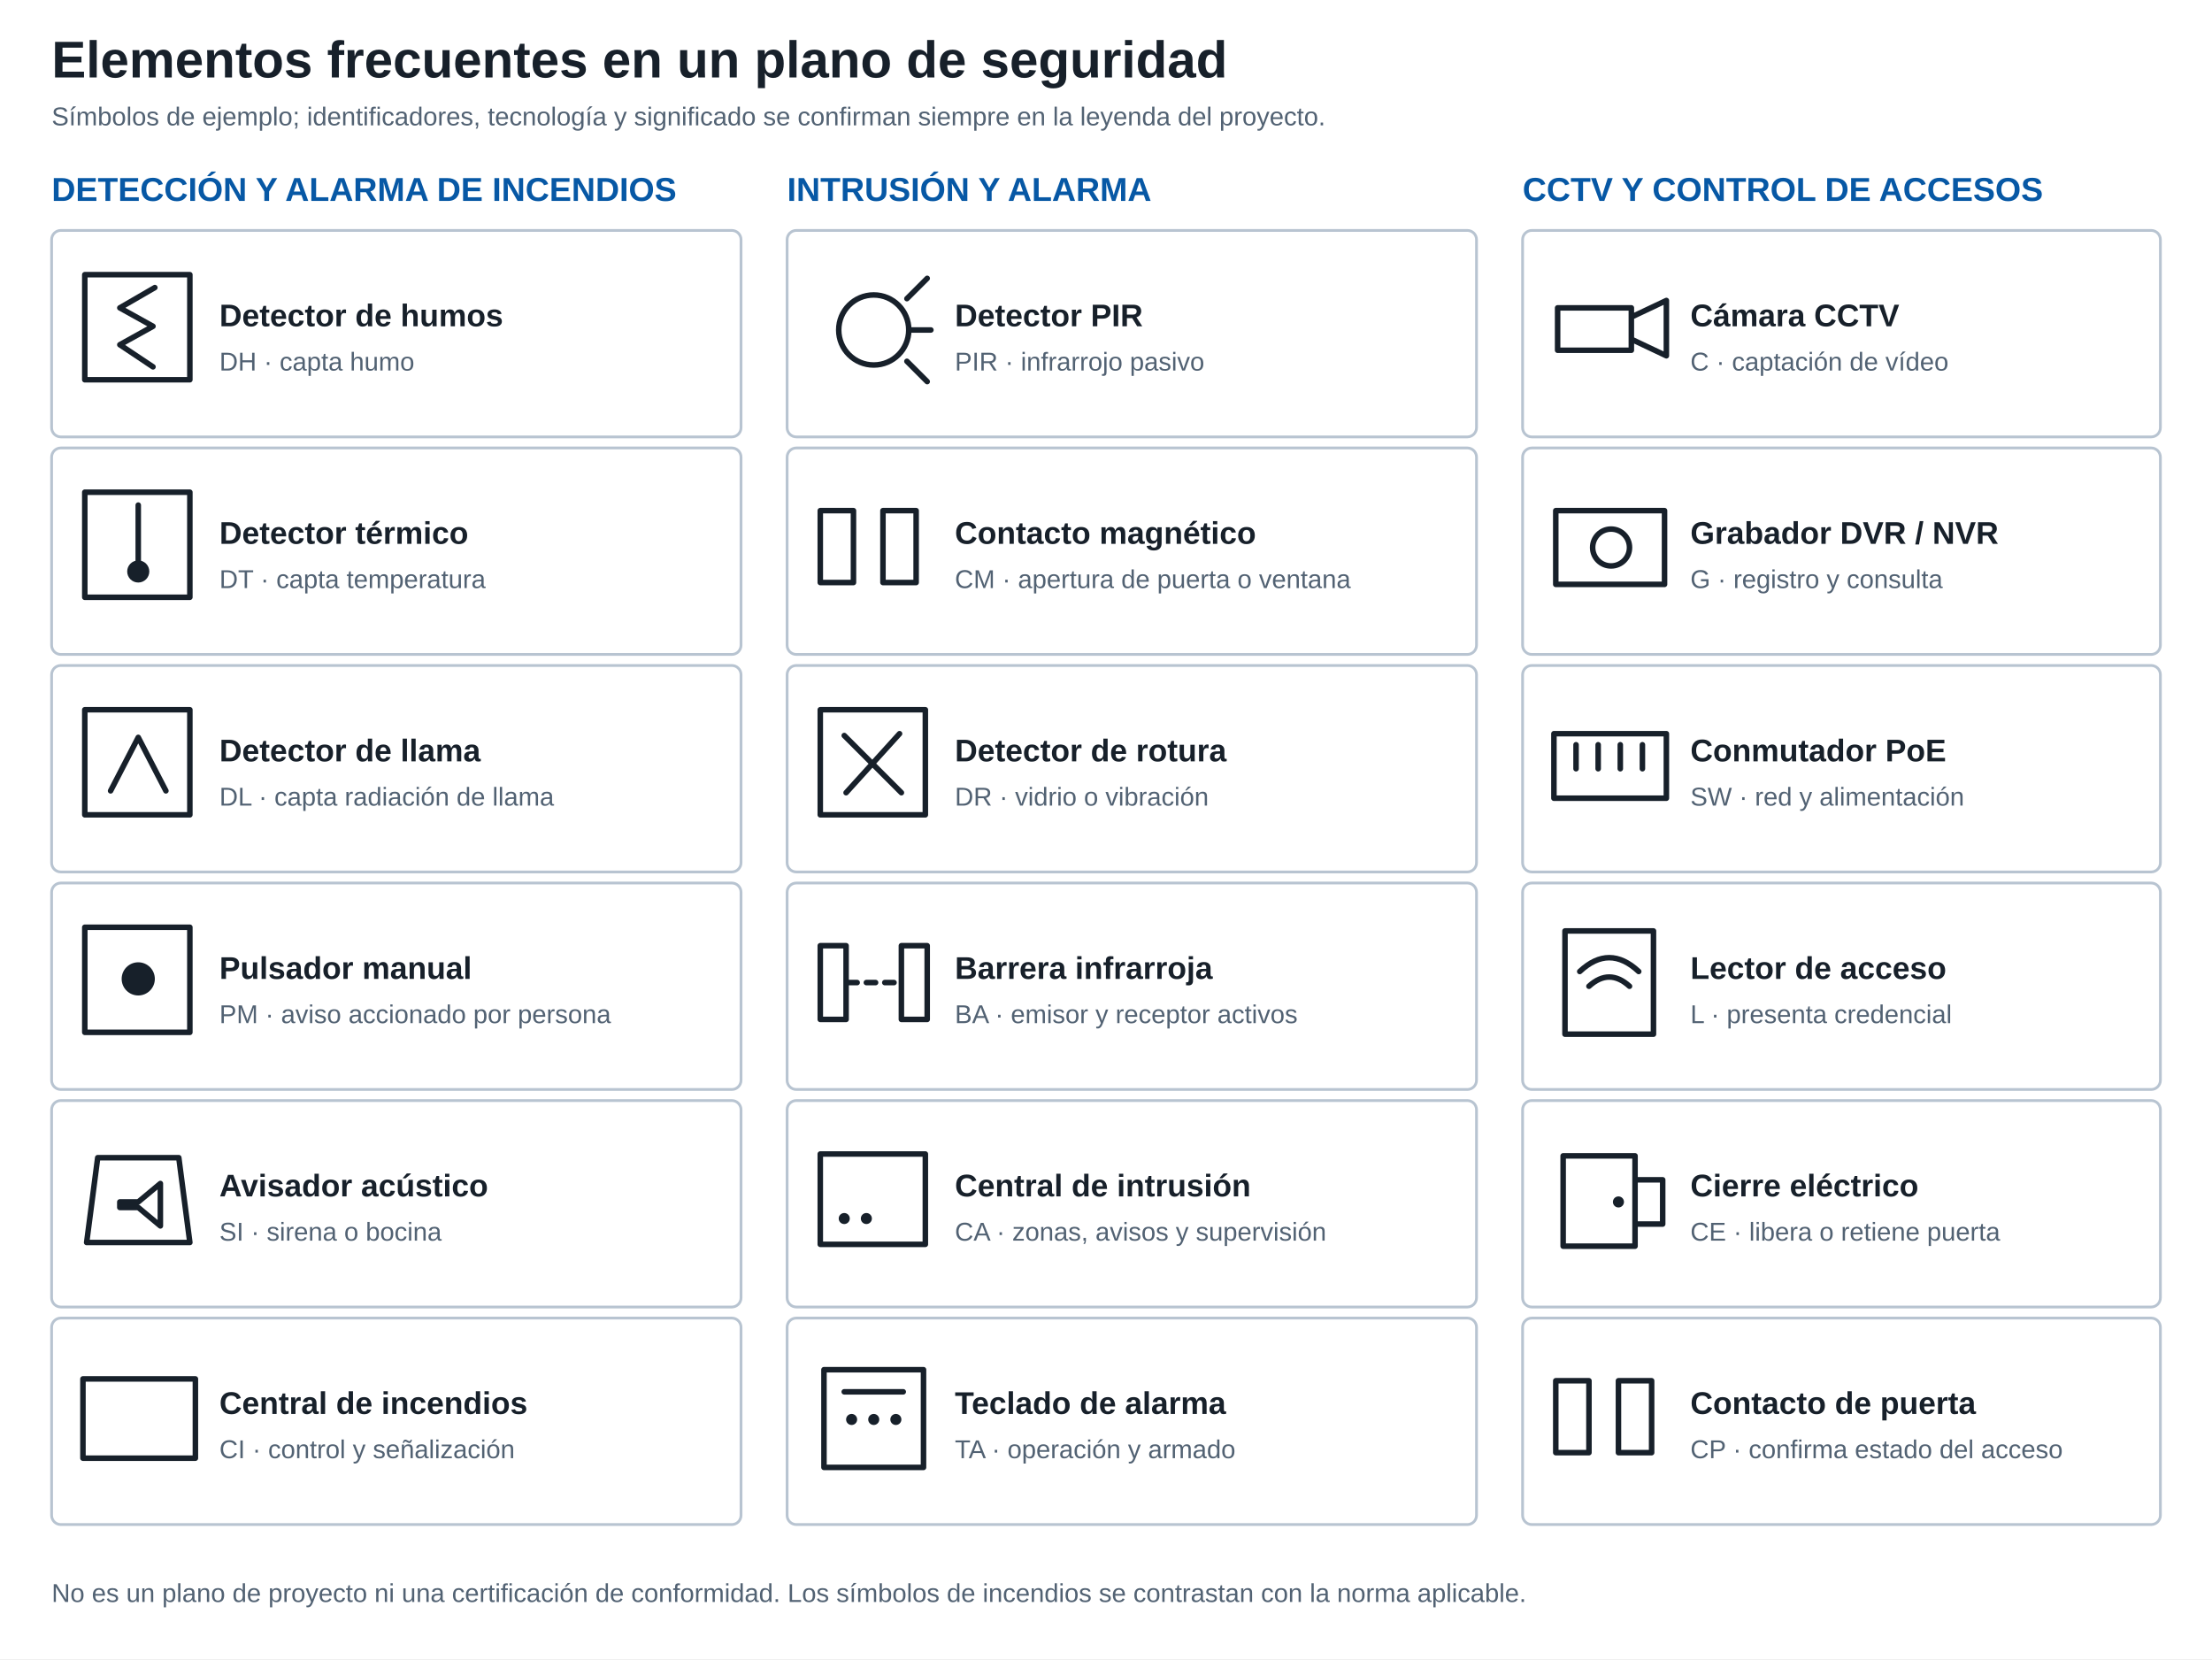
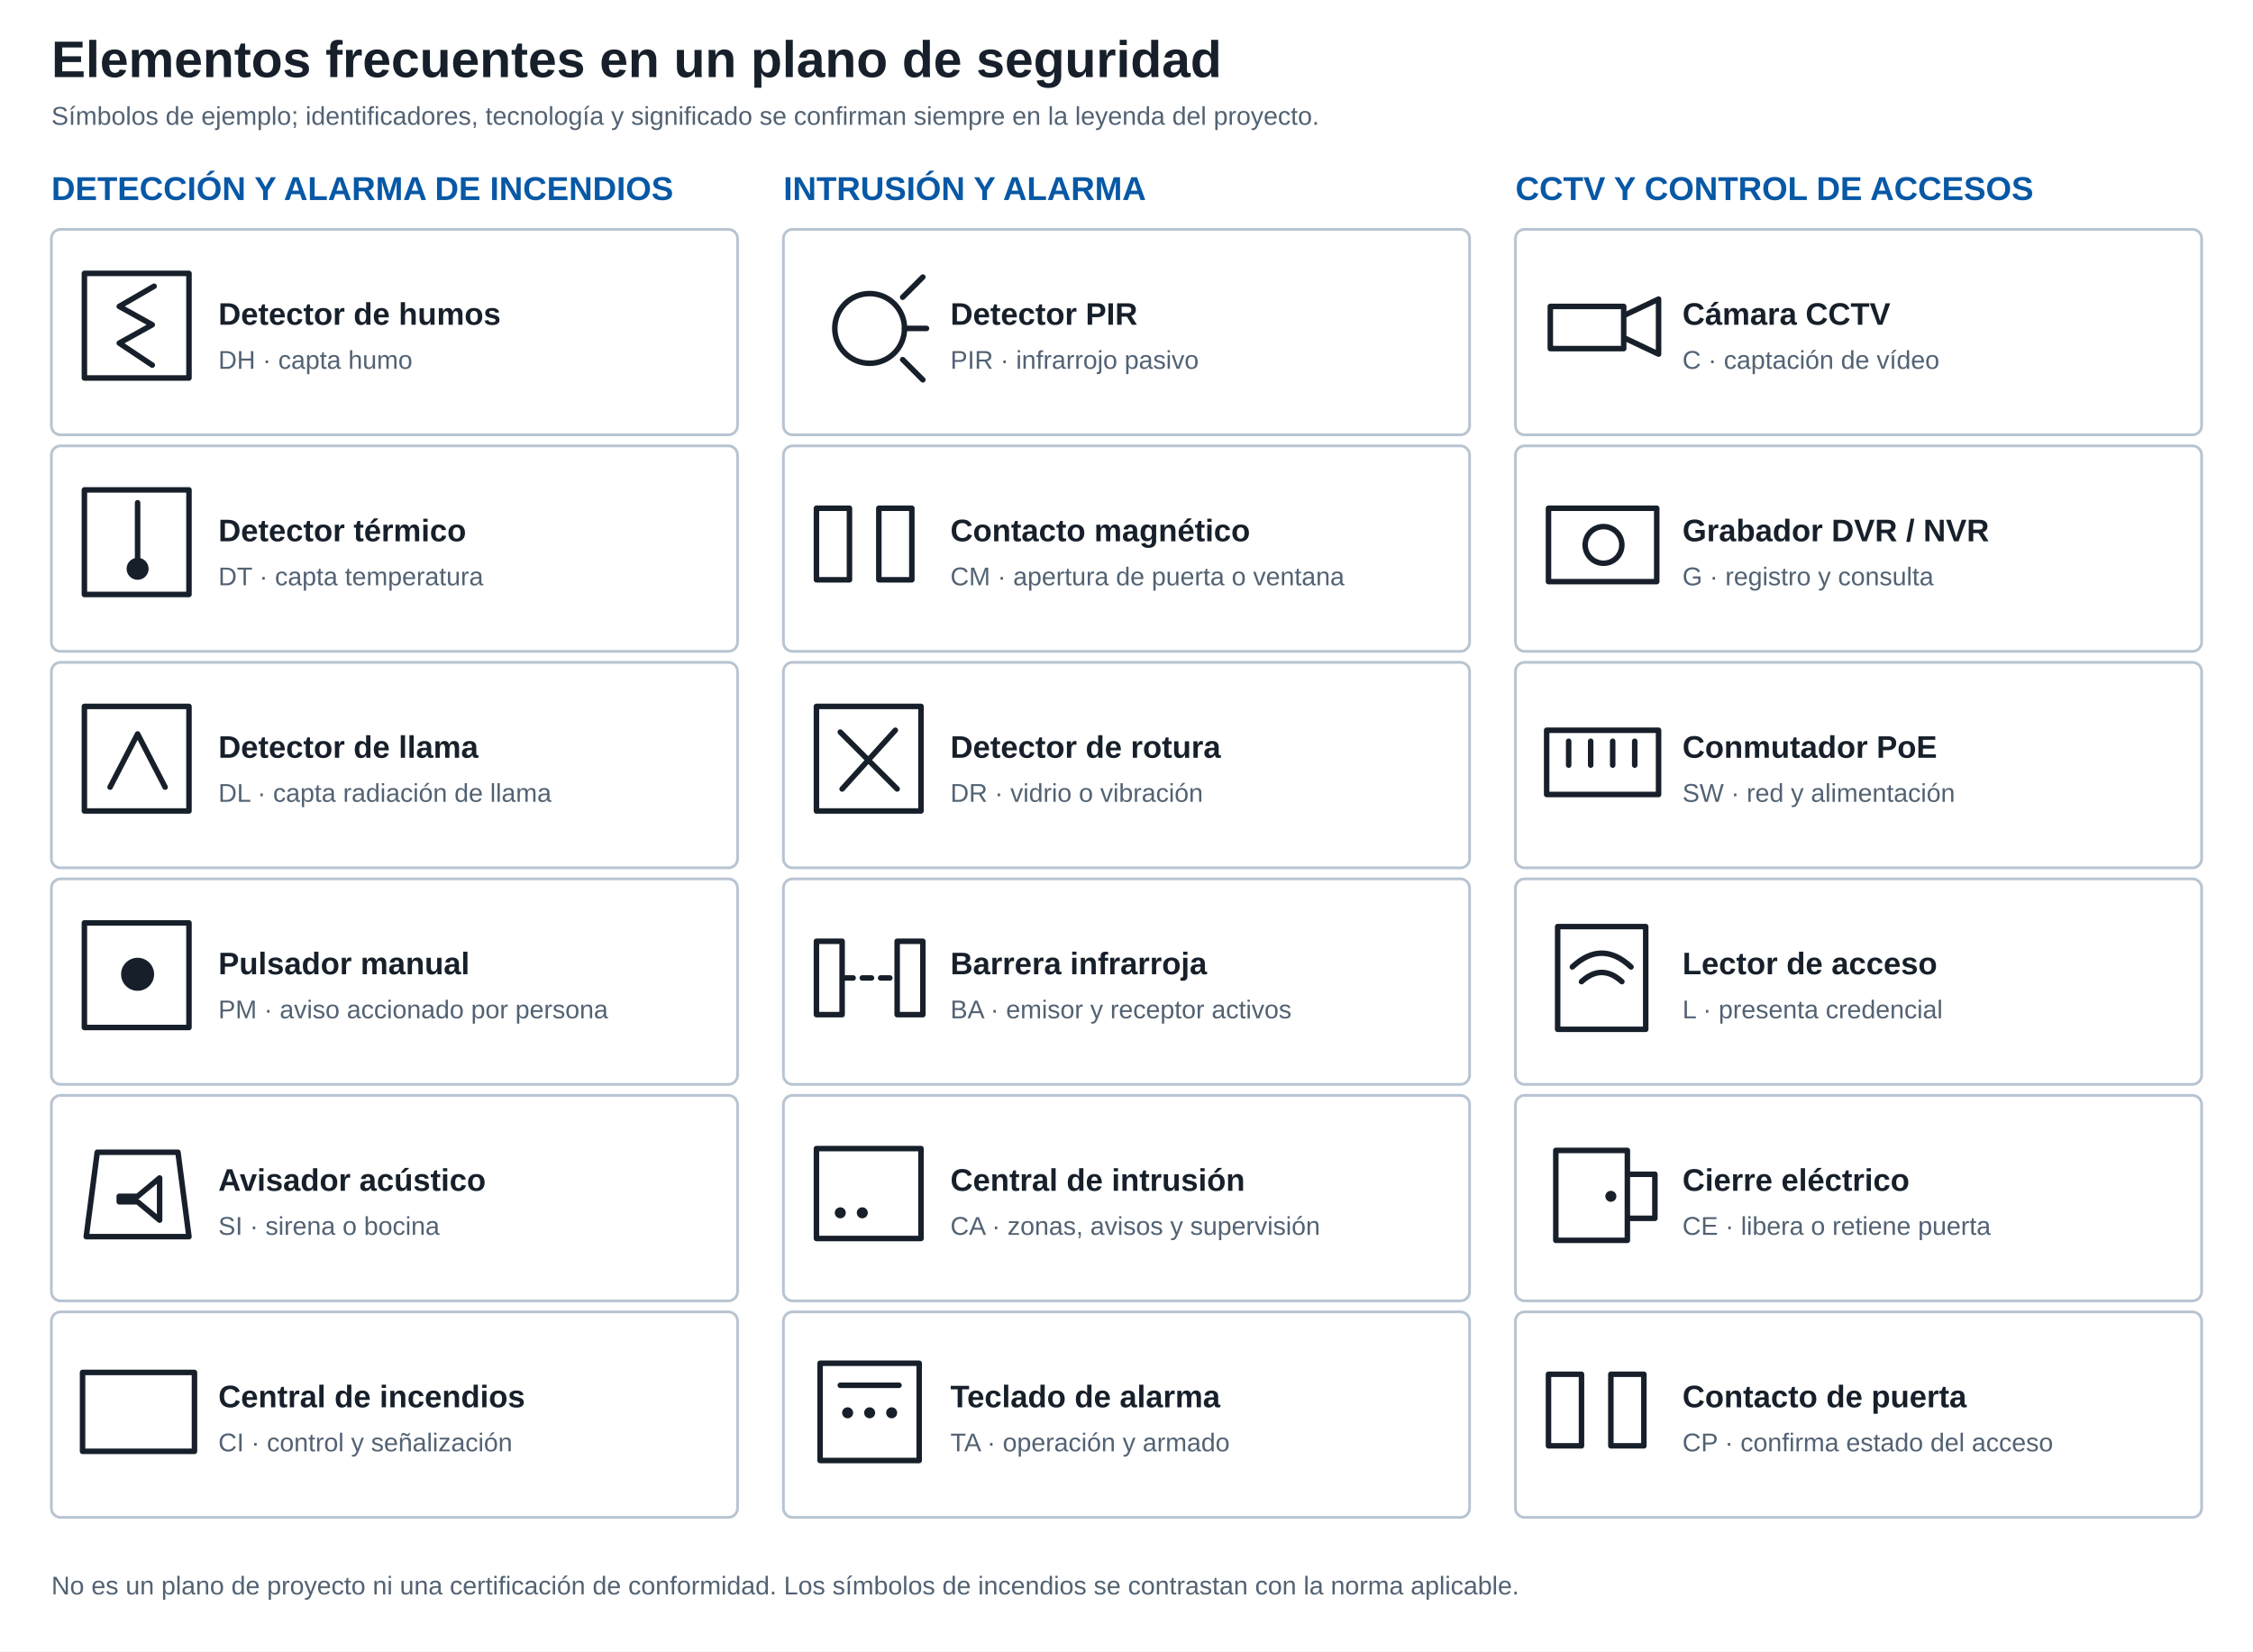
- <svg xmlns="http://www.w3.org/2000/svg" viewBox="0 0 1200 900" role="img" aria-labelledby="title desc">
+ <svg xmlns="http://www.w3.org/2000/svg" viewBox="0 0 1228 900" role="img" aria-labelledby="title desc">
  <style>
    text{font-family:Arial,Helvetica,sans-serif;fill:#17202a} .head{font-size:28px;font-weight:700} .group{font-size:18px;font-weight:700;fill:#0758a5} .name{font-size:17px;font-weight:600} .code{font-size:14px;fill:#526273} .small{font-size:14px;fill:#526273} .box{fill:#fff;stroke:#b8c4d1;stroke-width:1.5} .symbol{fill:none;stroke:#17202a;stroke-width:3;stroke-linecap:round;stroke-linejoin:round} .dot{fill:#17202a}
  </style>
-   <rect width="1200" height="900" fill="#fff" />
+   <rect width="1228" height="900" fill="#fff" />
  <text x="28" y="42" class="head">Elementos frecuentes en un plano de seguridad</text>
  <text x="28" y="68" class="small">Símbolos de ejemplo; identificadores, tecnología y significado se confirman siempre en la leyenda del proyecto.</text>
  <text x="28" y="109" class="group">DETECCIÓN Y ALARMA DE INCENDIOS</text>
  <text x="427" y="109" class="group">INTRUSIÓN Y ALARMA</text>
  <text x="826" y="109" class="group">CCTV Y CONTROL DE ACCESOS</text>
  <g transform="translate(28 125)">
    <rect class="box" width="374" height="112" rx="5" />
    <rect class="symbol" x="18" y="24" width="57" height="57" />
    <path class="symbol" d="M56 31 37 42 55 52 37 62 55 74" />
    <text class="name" x="91" y="52">Detector de humos</text>
    <text class="code" x="91" y="76">DH · capta humo</text>
  </g>
  <g transform="translate(28 243)">
    <rect class="box" width="374" height="112" rx="5" />
    <rect class="symbol" x="18" y="24" width="57" height="57" />
    <path class="symbol" d="M47 31 V62" />
    <circle class="dot" cx="47" cy="67" r="6" />
    <text class="name" x="91" y="52">Detector térmico</text>
    <text class="code" x="91" y="76">DT · capta temperatura</text>
  </g>
  <g transform="translate(28 361)">
    <rect class="box" width="374" height="112" rx="5" />
    <rect class="symbol" x="18" y="24" width="57" height="57" />
    <path class="symbol" d="M32 68 47 39 62 68" />
    <text class="name" x="91" y="52">Detector de llama</text>
    <text class="code" x="91" y="76">DL · capta radiación de llama</text>
  </g>
  <g transform="translate(28 479)">
    <rect class="box" width="374" height="112" rx="5" />
    <rect class="symbol" x="18" y="24" width="57" height="57" />
    <circle class="dot" cx="47" cy="52" r="9" />
    <text class="name" x="91" y="52">Pulsador manual</text>
    <text class="code" x="91" y="76">PM · aviso accionado por persona</text>
  </g>
  <g transform="translate(28 597)">
    <rect class="box" width="374" height="112" rx="5" />
    <path class="symbol" d="M19 77 25 31 H69 L75 77 Z M37 55 H47 L59 45 V68 L47 58 H37 Z" />
    <text class="name" x="91" y="52">Avisador acústico</text>
    <text class="code" x="91" y="76">SI · sirena o bocina</text>
  </g>
  <g transform="translate(28 715)">
    <rect class="box" width="374" height="112" rx="5" />
    <rect class="symbol" x="17" y="33" width="61" height="43" />
    <text class="name" x="91" y="52">Central de incendios</text>
    <text class="code" x="91" y="76">CI · control y señalización</text>
  </g>
  <g transform="translate(427 125)">
    <rect class="box" width="374" height="112" rx="5" />
    <circle class="symbol" cx="47" cy="54" r="19" />
    <path class="symbol" d="M65 37 76 26 M66 54 H78 M65 71 76 82" />
    <text class="name" x="91" y="52">Detector PIR</text>
    <text class="code" x="91" y="76">PIR · infrarrojo pasivo</text>
  </g>
  <g transform="translate(427 243)">
    <rect class="box" width="374" height="112" rx="5" />
    <rect class="symbol" x="18" y="34" width="18" height="39" />
    <rect class="symbol" x="52" y="34" width="18" height="39" />
    <text class="name" x="91" y="52">Contacto magnético</text>
    <text class="code" x="91" y="76">CM · apertura de puerta o ventana</text>
  </g>
  <g transform="translate(427 361)">
    <rect class="box" width="374" height="112" rx="5" />
    <rect class="symbol" x="18" y="24" width="57" height="57" />
    <path class="symbol" d="M31 38 62 69 M61 37 32 69" />
    <text class="name" x="91" y="52">Detector de rotura</text>
    <text class="code" x="91" y="76">DR · vidrio o vibración</text>
  </g>
  <g transform="translate(427 479)">
    <rect class="box" width="374" height="112" rx="5" />
    <rect class="symbol" x="18" y="34" width="14" height="40" />
    <rect class="symbol" x="62" y="34" width="14" height="40" />
    <path class="symbol" stroke-dasharray="5 5" d="M33 54 H61" />
    <text class="name" x="91" y="52">Barrera infrarroja</text>
    <text class="code" x="91" y="76">BA · emisor y receptor activos</text>
  </g>
  <g transform="translate(427 597)">
    <rect class="box" width="374" height="112" rx="5" />
    <rect class="symbol" x="18" y="29" width="57" height="49" />
    <circle class="dot" cx="31" cy="64" r="3" />
    <circle class="dot" cx="43" cy="64" r="3" />
    <text class="name" x="91" y="52">Central de intrusión</text>
    <text class="code" x="91" y="76">CA · zonas, avisos y supervisión</text>
  </g>
  <g transform="translate(427 715)">
    <rect class="box" width="374" height="112" rx="5" />
    <rect class="symbol" x="20" y="28" width="54" height="53" />
    <path class="symbol" d="M31 40 H63" />
    <circle class="dot" cx="35" cy="55" r="3" />
    <circle class="dot" cx="47" cy="55" r="3" />
    <circle class="dot" cx="59" cy="55" r="3" />
    <text class="name" x="91" y="52">Teclado de alarma</text>
    <text class="code" x="91" y="76">TA · operación y armado</text>
  </g>
  <g transform="translate(826 125)">
-     <rect class="box" width="346" height="112" rx="5" />
+     <rect class="box" width="374" height="112" rx="5" />
    <path class="symbol" d="M19 42 H59 V65 H19 Z M59 47 78 38 V68 L59 59 Z" />
    <text class="name" x="91" y="52">Cámara CCTV</text>
    <text class="code" x="91" y="76">C · captación de vídeo</text>
  </g>
  <g transform="translate(826 243)">
-     <rect class="box" width="346" height="112" rx="5" />
+     <rect class="box" width="374" height="112" rx="5" />
    <rect class="symbol" x="18" y="34" width="59" height="40" />
    <circle class="symbol" cx="48" cy="54" r="10" />
    <text class="name" x="91" y="52">Grabador DVR / NVR</text>
    <text class="code" x="91" y="76">G · registro y consulta</text>
  </g>
  <g transform="translate(826 361)">
-     <rect class="box" width="346" height="112" rx="5" />
+     <rect class="box" width="374" height="112" rx="5" />
    <rect class="symbol" x="17" y="37" width="61" height="35" />
    <path class="symbol" d="M29 43 V56 M41 43 V56 M53 43 V56 M65 43 V56" />
    <text class="name" x="91" y="52">Conmutador PoE</text>
    <text class="code" x="91" y="76">SW · red y alimentación</text>
  </g>
  <g transform="translate(826 479)">
-     <rect class="box" width="346" height="112" rx="5" />
+     <rect class="box" width="374" height="112" rx="5" />
    <rect class="symbol" x="23" y="26" width="48" height="56" />
    <path class="symbol" d="M31 48 Q47 33 63 48 M36 56 Q47 46 58 56" />
    <text class="name" x="91" y="52">Lector de acceso</text>
    <text class="code" x="91" y="76">L · presenta credencial</text>
  </g>
  <g transform="translate(826 597)">
-     <rect class="box" width="346" height="112" rx="5" />
+     <rect class="box" width="374" height="112" rx="5" />
    <path class="symbol" d="M22 30 H61 V79 H22 Z M61 43 H76 V67 H61" />
    <circle class="dot" cx="52" cy="55" r="3" />
    <text class="name" x="91" y="52">Cierre eléctrico</text>
    <text class="code" x="91" y="76">CE · libera o retiene puerta</text>
  </g>
  <g transform="translate(826 715)">
-     <rect class="box" width="346" height="112" rx="5" />
+     <rect class="box" width="374" height="112" rx="5" />
    <rect class="symbol" x="18" y="34" width="18" height="39" />
    <rect class="symbol" x="52" y="34" width="18" height="39" />
    <text class="name" x="91" y="52">Contacto de puerta</text>
    <text class="code" x="91" y="76">CP · confirma estado del acceso</text>
  </g>
  <text x="28" y="869" class="small">No es un plano de proyecto ni una certificación de conformidad. Los símbolos de incendios se contrastan con la norma aplicable.</text>
</svg>
